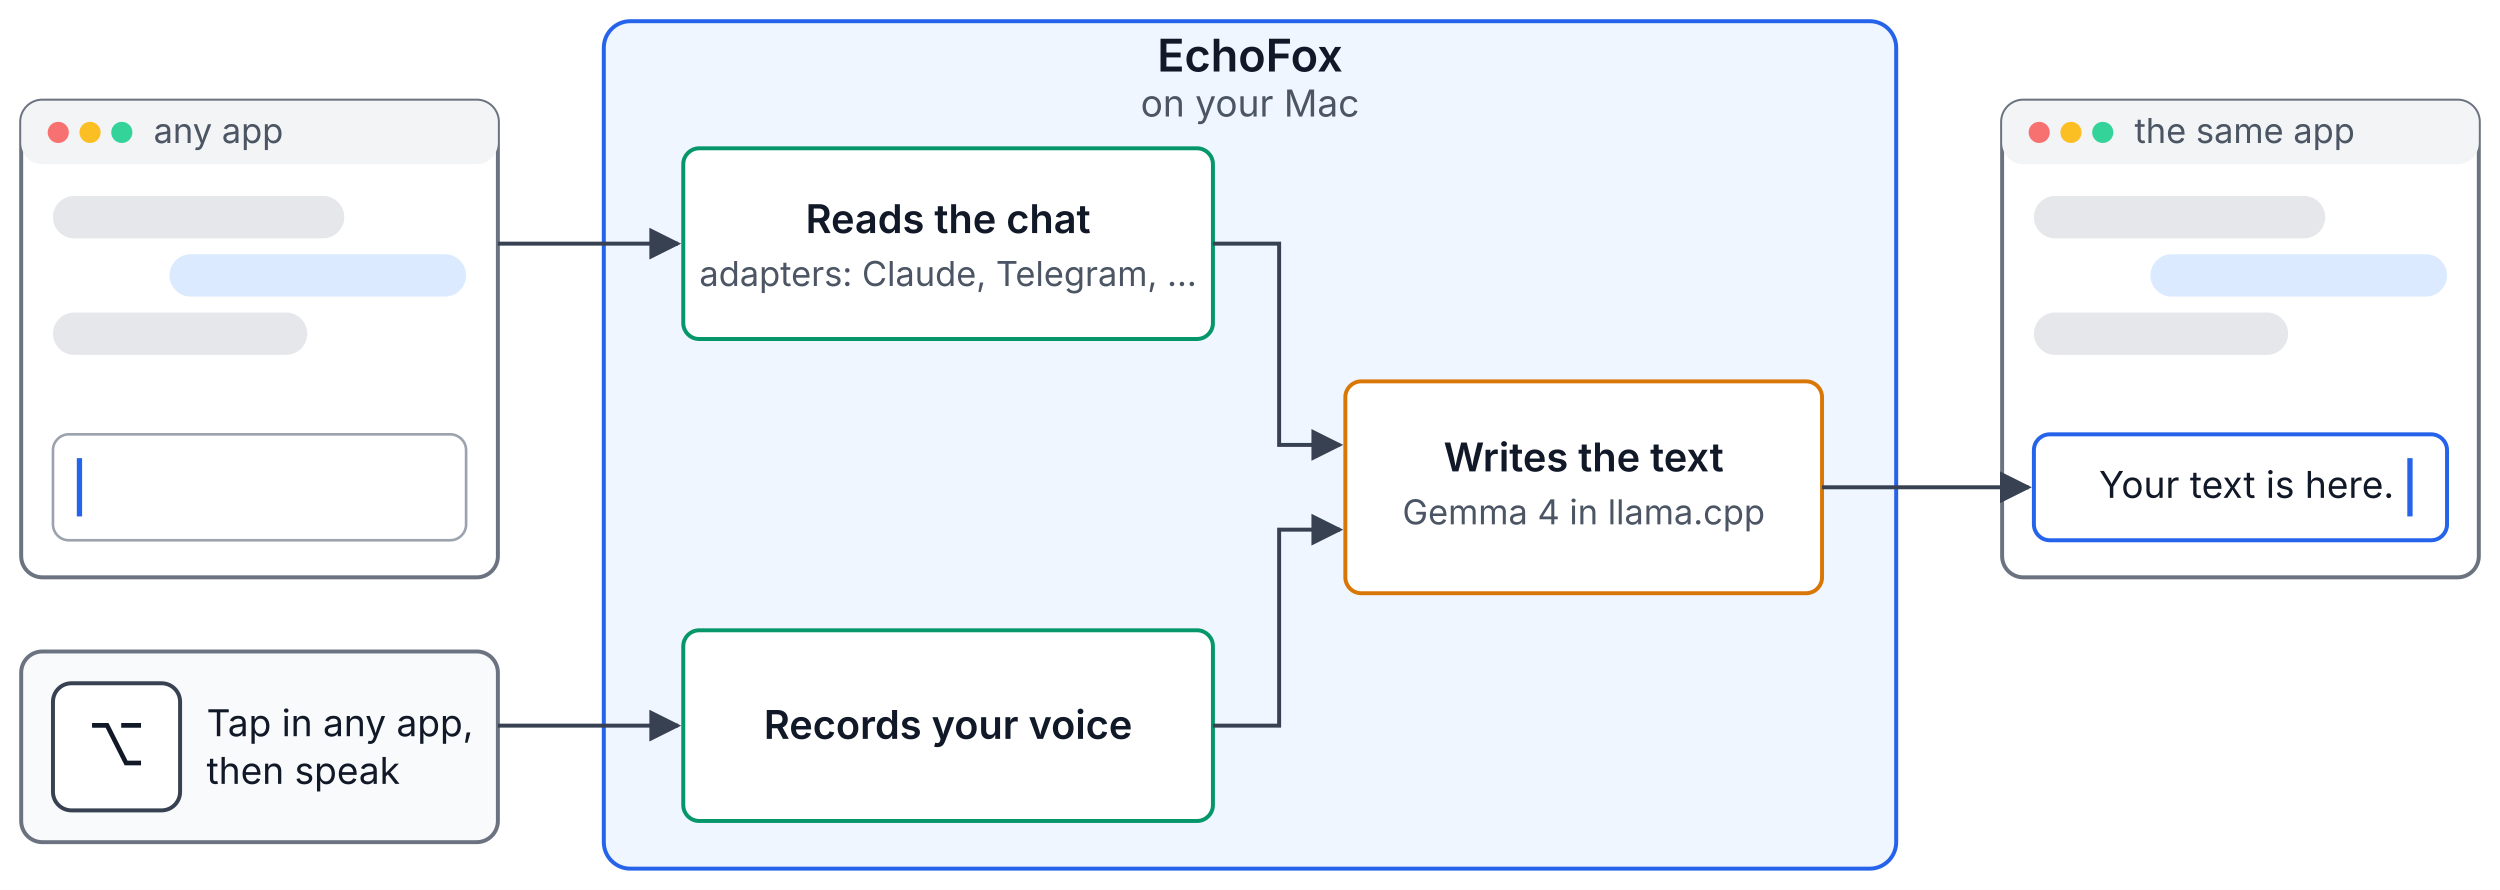
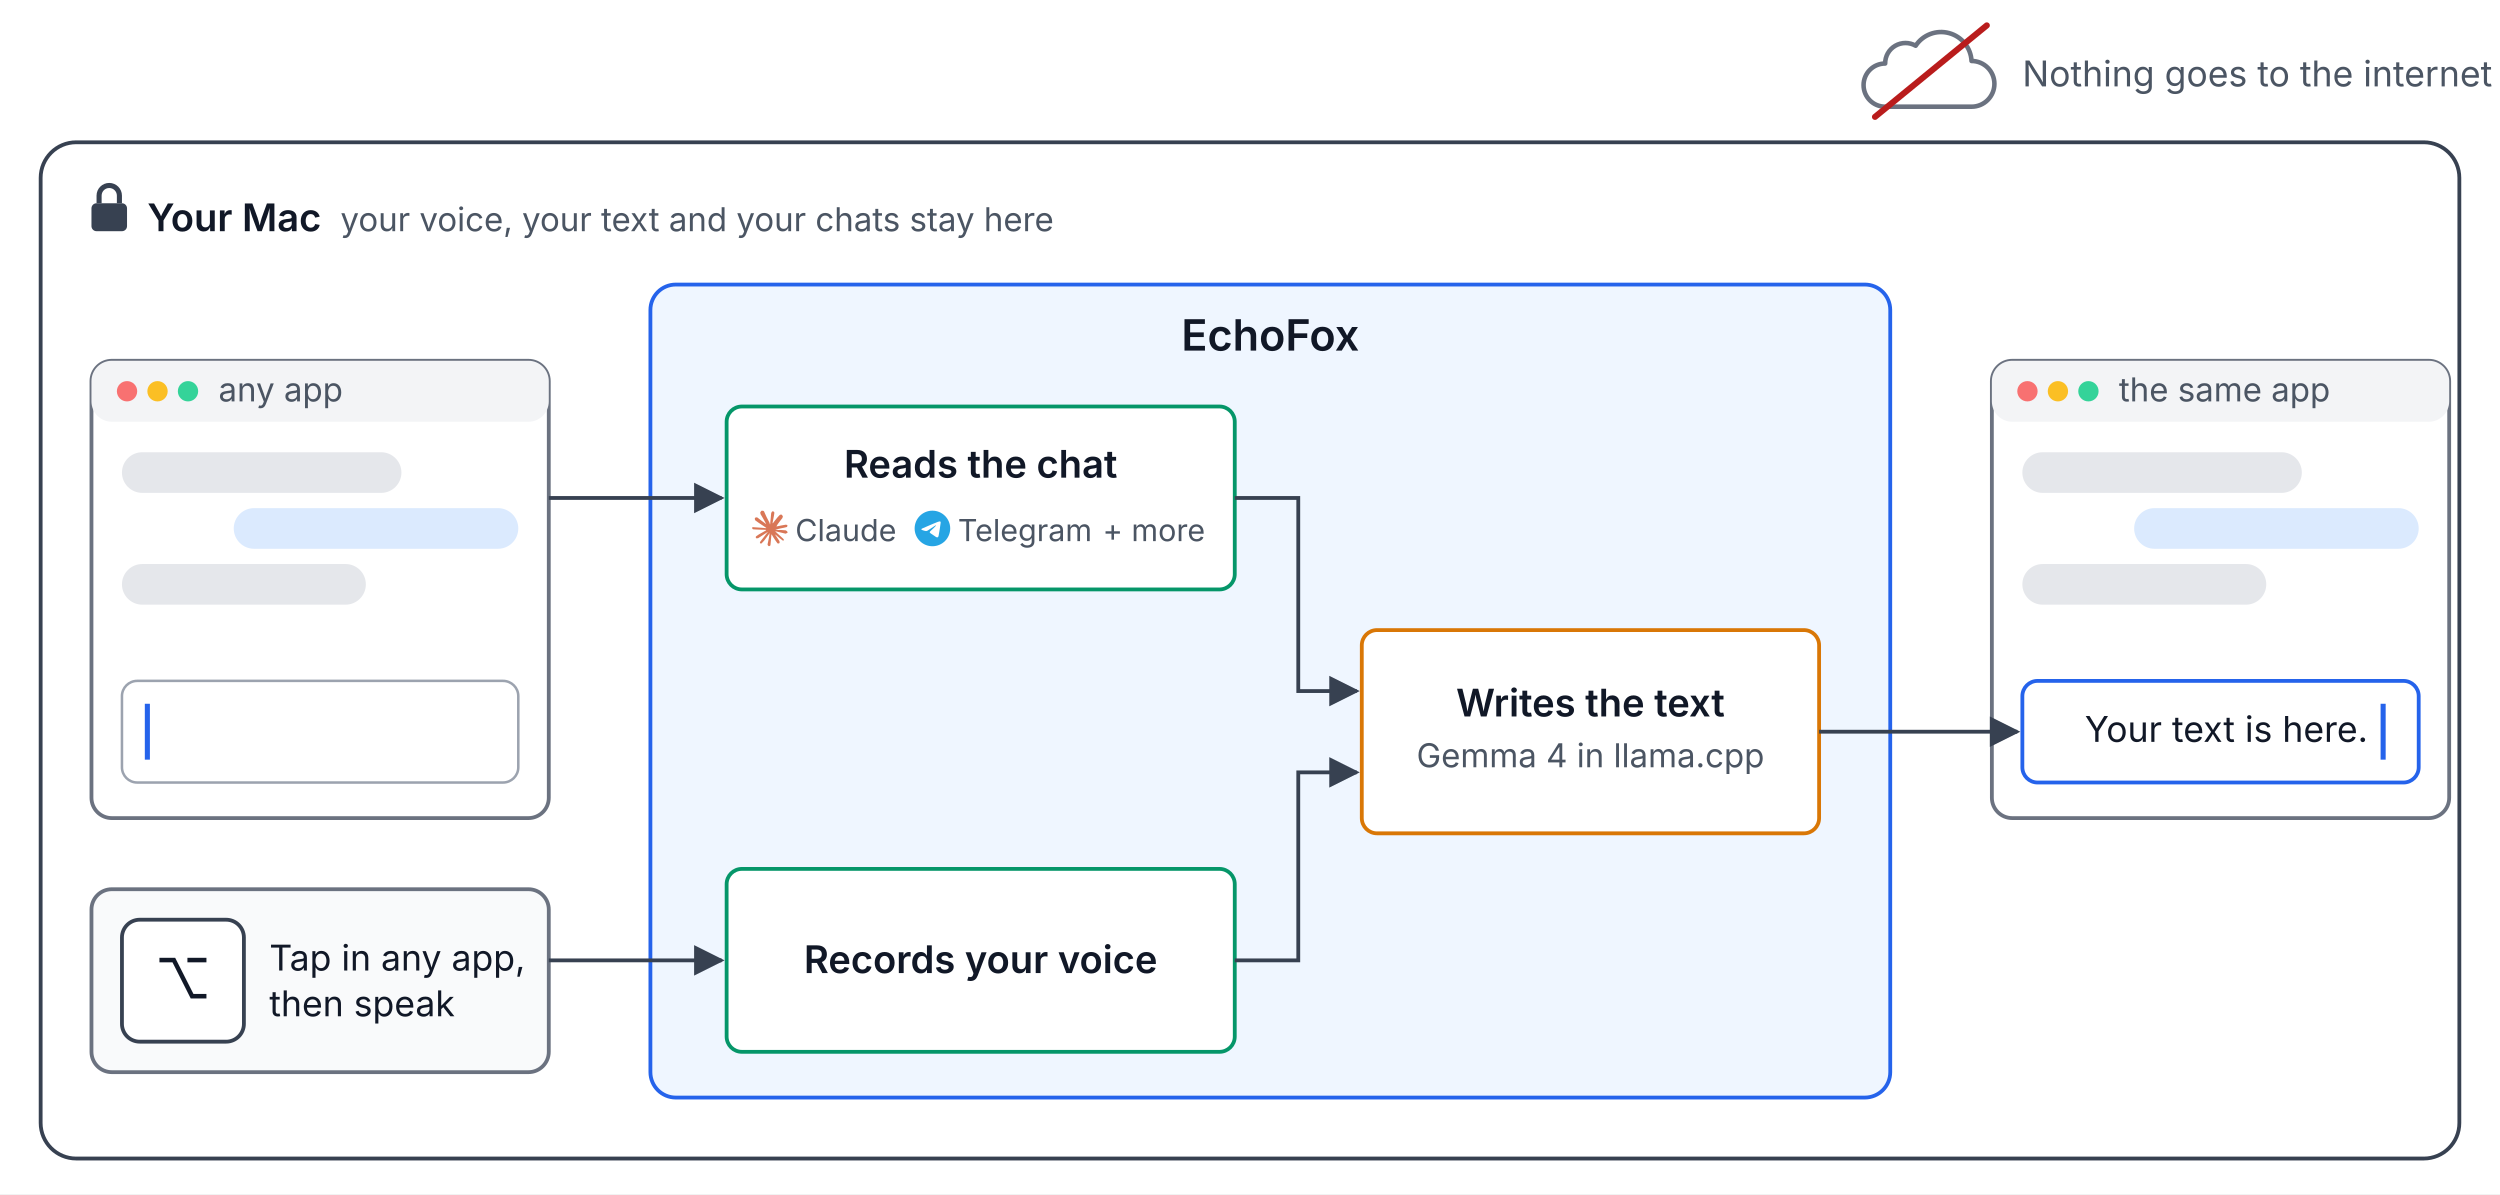
- <svg xmlns="http://www.w3.org/2000/svg" viewBox="8 32 944 336" width="944" height="336">
-   <rect x="8" y="32" width="944" height="336" fill="#ffffff" />
+ <svg xmlns="http://www.w3.org/2000/svg" viewBox="0 0 984 470" width="984" height="470">
+   <rect x="0" y="0" width="984" height="470" fill="#ffffff" />
  <defs>
    <marker id="arrow" viewBox="0 0 10 10" refX="9" refY="5" markerWidth="8" markerHeight="8" orient="auto">
      <path d="M0,0 L10,5 L0,10 z" fill="#374151" />
    </marker>
  </defs>
  <g font-family="system-ui, -apple-system, 'Segoe UI', sans-serif" fill="#111827">
-     <rect x="16" y="70" width="180" height="180" rx="8" fill="#ffffff" stroke="#6b7280" stroke-width="1.5" />
-     <rect x="16" y="70" width="180" height="24" rx="8" fill="#f3f4f6" />
-     <circle cx="30" cy="82" r="4" fill="#f87171" />
-     <circle cx="42" cy="82" r="4" fill="#fbbf24" />
-     <circle cx="54" cy="82" r="4" fill="#34d399" />
-     <text x="66" y="86" font-size="13" fill="#4b5563">any app</text>
-     <rect x="28" y="106" width="110" height="16" rx="8" fill="#e5e7eb" />
-     <rect x="72" y="128" width="112" height="16" rx="8" fill="#dbeafe" />
-     <rect x="28" y="150" width="96" height="16" rx="8" fill="#e5e7eb" />
-     <rect x="28" y="196" width="156" height="40" rx="6" fill="#ffffff" stroke="#9ca3af" />
-     <line x1="38" y1="205" x2="38" y2="227" stroke="#2563eb" stroke-width="2" />
-     <rect x="16" y="278" width="180" height="72" rx="8" fill="#f9fafb" stroke="#6b7280" stroke-width="1.5" />
-     <rect x="28" y="290" width="48" height="48" rx="7" fill="#ffffff" stroke="#374151" stroke-width="1.5" />
-     <text x="52" y="321" font-size="22" text-anchor="middle">⌥</text>
-     <text x="86" y="310" font-size="14">Tap in any app,</text>
-     <text x="86" y="328" font-size="14">then speak</text>
-     <rect x="236" y="40" width="488" height="320" rx="10" fill="#eff6ff" stroke="#2563eb" stroke-width="1.5" />
-     <text x="480" y="59" font-size="17" font-weight="600" text-anchor="middle">EchoFox</text>
-     <text x="480" y="76" font-size="14" fill="#4b5563" text-anchor="middle">on your Mac</text>
-     <rect x="266" y="88" width="200" height="72" rx="6" fill="#ffffff" stroke="#059669" stroke-width="1.5" />
-     <text x="366" y="120" font-size="15" text-anchor="middle" font-weight="600">Reads the chat</text>
-     <text x="366" y="140" font-size="13" fill="#4b5563" text-anchor="middle">adapters: Claude, Telegram, …</text>
-     <rect x="266" y="270" width="200" height="72" rx="6" fill="#ffffff" stroke="#059669" stroke-width="1.5" />
-     <text x="366" y="311" font-size="15" text-anchor="middle" font-weight="600">Records your voice</text>
-     <rect x="516" y="176" width="180" height="80" rx="6" fill="#ffffff" stroke="#d97706" stroke-width="1.5" />
-     <text x="606" y="210" font-size="15" text-anchor="middle" font-weight="600">Writes the text</text>
-     <text x="606" y="230" font-size="13" fill="#4b5563" text-anchor="middle">Gemma 4 in llama.cpp</text>
-     <rect x="764" y="70" width="180" height="180" rx="8" fill="#ffffff" stroke="#6b7280" stroke-width="1.5" />
-     <rect x="764" y="70" width="180" height="24" rx="8" fill="#f3f4f6" />
-     <circle cx="778" cy="82" r="4" fill="#f87171" />
-     <circle cx="790" cy="82" r="4" fill="#fbbf24" />
-     <circle cx="802" cy="82" r="4" fill="#34d399" />
-     <text x="814" y="86" font-size="13" fill="#4b5563">the same app</text>
-     <rect x="776" y="106" width="110" height="16" rx="8" fill="#e5e7eb" />
-     <rect x="820" y="128" width="112" height="16" rx="8" fill="#dbeafe" />
-     <rect x="776" y="150" width="96" height="16" rx="8" fill="#e5e7eb" />
-     <rect x="776" y="196" width="156" height="40" rx="6" fill="#ffffff" stroke="#2563eb" stroke-width="1.5" />
-     <text x="912" y="220" font-size="14" text-anchor="end">Your text is here.</text>
-     <line x1="918" y1="205" x2="918" y2="227" stroke="#2563eb" stroke-width="2" />
-     <line x1="196" y1="124" x2="264" y2="124" stroke="#374151" stroke-width="1.5" marker-end="url(#arrow)" />
-     <line x1="196" y1="306" x2="264" y2="306" stroke="#374151" stroke-width="1.5" marker-end="url(#arrow)" />
-     <path d="M466,124 L491,124 L491,200 L514,200" fill="none" stroke="#374151" stroke-width="1.5" marker-end="url(#arrow)" />
-     <path d="M466,306 L491,306 L491,232 L514,232" fill="none" stroke="#374151" stroke-width="1.5" marker-end="url(#arrow)" />
-     <line x1="696" y1="216" x2="774" y2="216" stroke="#374151" stroke-width="1.5" marker-end="url(#arrow)" />
+     <path d="M742,42 h34 a9,9 0 0 0 0,-18 a12,12 0 0 0 -22,-6 a8,8 0 0 0 -12,7 a8.5,8.5 0 0 0 0,17 z" fill="none" stroke="#6b7280" stroke-width="1.8" stroke-linejoin="round" />
+     <line x1="738" y1="46" x2="782" y2="10" stroke="#b91c1c" stroke-width="2.4" stroke-linecap="round" />
+     <text x="796" y="34" font-size="14" fill="#4b5563">Nothing goes to the internet</text>
+     <rect x="16" y="56" width="952" height="400" rx="14" fill="none" stroke="#374151" stroke-width="1.5" />
+     <rect x="36" y="80" width="14" height="11" rx="2" fill="#374151" />
+     <path d="M39,80 v-3 a4,4 0 0 1 8,0 v3" fill="none" stroke="#374151" stroke-width="2" />
+     <text x="58" y="91" font-size="15" font-weight="600">Your Mac</text>
+     <text x="134" y="91" font-size="13" fill="#4b5563">your voice, your text and your chats stay here</text>
+     <g transform="translate(20,72)">
+       <rect x="16" y="70" width="180" height="180" rx="8" fill="#ffffff" stroke="#6b7280" stroke-width="1.5" />
+       <rect x="16" y="70" width="180" height="24" rx="8" fill="#f3f4f6" />
+       <circle cx="30" cy="82" r="4" fill="#f87171" />
+       <circle cx="42" cy="82" r="4" fill="#fbbf24" />
+       <circle cx="54" cy="82" r="4" fill="#34d399" />
+       <text x="66" y="86" font-size="13" fill="#4b5563">any app</text>
+       <rect x="28" y="106" width="110" height="16" rx="8" fill="#e5e7eb" />
+       <rect x="72" y="128" width="112" height="16" rx="8" fill="#dbeafe" />
+       <rect x="28" y="150" width="96" height="16" rx="8" fill="#e5e7eb" />
+       <rect x="28" y="196" width="156" height="40" rx="6" fill="#ffffff" stroke="#9ca3af" />
+       <line x1="38" y1="205" x2="38" y2="227" stroke="#2563eb" stroke-width="2" />
+       <rect x="16" y="278" width="180" height="72" rx="8" fill="#f9fafb" stroke="#6b7280" stroke-width="1.5" />
+       <rect x="28" y="290" width="48" height="48" rx="7" fill="#ffffff" stroke="#374151" stroke-width="1.5" />
+       <text x="52" y="321" font-size="22" text-anchor="middle">⌥</text>
+       <text x="86" y="310" font-size="14">Tap in any app,</text>
+       <text x="86" y="328" font-size="14">then speak</text>
+       <rect x="236" y="40" width="488" height="320" rx="10" fill="#eff6ff" stroke="#2563eb" stroke-width="1.5" />
+       <text x="480" y="66" font-size="17" font-weight="600" text-anchor="middle">EchoFox</text>
+       <rect x="266" y="88" width="200" height="72" rx="6" fill="#ffffff" stroke="#059669" stroke-width="1.5" />
+       <text x="366" y="116" font-size="15" text-anchor="middle" font-weight="600">Reads the chat</text>
+       <g transform="translate(276,129) scale(0.5833)" fill="#D97757">
+         <path d="m4.714 15.956 4.717-2.647.079-.231-.079-.128h-.231l-.789-.049-2.696-.073-2.337-.097-2.265-.121-.571-.121-.534-.704.055-.352.48-.322.686.061 1.518.103 2.277.158 1.651.097 2.447.255h.389l.055-.158-.134-.097-.103-.097L6.973 9.836l-2.55-1.688-1.336-.971-.723-.492-.364-.461-.158-1.008.656-.723.88.061.225.061.892.686 1.906 1.475 2.489 1.834.364.303.146-.103.018-.073-.164-.273-1.354-2.447-1.445-2.489-.643-1.032-.17-.619c-.061-.255-.103-.467-.103-.729L6.287.134 6.7 0l.996.134.419.364.619 1.415 1.002 2.228 1.554 3.03.455.898.243.832.091.255h.158v-.146l.128-1.706.237-2.095.231-2.696.079-.759.376-.911.747-.492.583.279.48.686-.067.443-.285 1.852-.559 2.902-.364 1.943h.212l.243-.243.984-1.305 1.651-2.064.729-.82.85-.905.546-.431h1.032l.759 1.129-.34 1.166-1.062 1.348-.88 1.141-1.263 1.7-.789 1.36.073.109.188-.018 2.853-.607 1.542-.279 1.84-.316.832.389.091.395-.328.807-1.967.486-2.307.461-3.436.814-.043.03.049.061 1.548.146.662.036h1.621l3.018.225.789.522.474.638-.079.486-1.214.619-1.639-.389-3.825-.911-1.311-.328h-.182v.109l1.093 1.069 2.003 1.809 2.507 2.331.128.577-.322.455-.34-.049-2.204-1.657-.85-.747-1.925-1.621h-.128v.17l.443.65 2.344 3.521.121 1.081-.17.352-.607.212-.668-.121-1.372-1.925L14.38 17.959l-1.141-1.943-.14.079-.674 7.255-.316.37-.729.279-.607-.461-.322-.747.322-1.475.389-1.925.316-1.53.285-1.9.17-.631-.012-.043-.14.018-1.433 1.967-2.18 2.945-1.724 1.846-.413.164-.716-.37.067-.662.401-.589 2.386-3.036 1.439-1.882.929-1.087-.006-.158h-.055l-6.338 4.116-1.129.146-.486-.455.061-.747.231-.243 1.906-1.311Z" />
+       </g>
+       <text x="293" y="141" font-size="12" fill="#4b5563">Claude</text>
+       <g transform="translate(340,129) scale(0.5833)" fill="#26A5E4">
+         <path d="M11.944 0A12 12 0 0 0 0 12a12 12 0 0 0 12 12 12 12 0 0 0 12-12A12 12 0 0 0 12 0a12 12 0 0 0-.056 0zm4.962 7.224c.1-.002.321.023.465.14a.506.506 0 0 1 .171.325c.016.093.036.306.02.472-.18 1.898-.962 6.502-1.36 8.627-.168.9-.499 1.201-.82 1.23-.696.065-1.225-.46-1.9-.902-1.056-.693-1.653-1.124-2.678-1.8-1.185-.78-.417-1.21.258-1.91.177-.184 3.247-2.977 3.307-3.23.007-.032.014-.15-.056-.212s-.174-.041-.249-.024c-.106.024-1.793 1.14-5.061 3.345-.48.33-.913.49-1.302.48-.428-.008-1.252-.241-1.865-.44-.752-.245-1.349-.374-1.297-.789.027-.216.325-.437.893-.663 3.498-1.524 5.83-2.529 6.998-3.014 3.332-1.386 4.025-1.627 4.476-1.635z" />
+       </g>
+       <text x="357" y="141" font-size="12" fill="#4b5563">Telegram</text>
+       <text x="414" y="141" font-size="12" fill="#4b5563">+ more</text>
+       <rect x="266" y="270" width="200" height="72" rx="6" fill="#ffffff" stroke="#059669" stroke-width="1.5" />
+       <text x="366" y="311" font-size="15" text-anchor="middle" font-weight="600">Records your voice</text>
+       <rect x="516" y="176" width="180" height="80" rx="6" fill="#ffffff" stroke="#d97706" stroke-width="1.5" />
+       <text x="606" y="210" font-size="15" text-anchor="middle" font-weight="600">Writes the text</text>
+       <text x="606" y="230" font-size="13" fill="#4b5563" text-anchor="middle">Gemma 4 in llama.cpp</text>
+       <rect x="764" y="70" width="180" height="180" rx="8" fill="#ffffff" stroke="#6b7280" stroke-width="1.5" />
+       <rect x="764" y="70" width="180" height="24" rx="8" fill="#f3f4f6" />
+       <circle cx="778" cy="82" r="4" fill="#f87171" />
+       <circle cx="790" cy="82" r="4" fill="#fbbf24" />
+       <circle cx="802" cy="82" r="4" fill="#34d399" />
+       <text x="814" y="86" font-size="13" fill="#4b5563">the same app</text>
+       <rect x="776" y="106" width="110" height="16" rx="8" fill="#e5e7eb" />
+       <rect x="820" y="128" width="112" height="16" rx="8" fill="#dbeafe" />
+       <rect x="776" y="150" width="96" height="16" rx="8" fill="#e5e7eb" />
+       <rect x="776" y="196" width="156" height="40" rx="6" fill="#ffffff" stroke="#2563eb" stroke-width="1.5" />
+       <text x="912" y="220" font-size="14" text-anchor="end">Your text is here.</text>
+       <line x1="918" y1="205" x2="918" y2="227" stroke="#2563eb" stroke-width="2" />
+       <line x1="196" y1="124" x2="264" y2="124" stroke="#374151" stroke-width="1.5" marker-end="url(#arrow)" />
+       <line x1="196" y1="306" x2="264" y2="306" stroke="#374151" stroke-width="1.5" marker-end="url(#arrow)" />
+       <path d="M466,124 L491,124 L491,200 L514,200" fill="none" stroke="#374151" stroke-width="1.5" marker-end="url(#arrow)" />
+       <path d="M466,306 L491,306 L491,232 L514,232" fill="none" stroke="#374151" stroke-width="1.5" marker-end="url(#arrow)" />
+       <line x1="696" y1="216" x2="774" y2="216" stroke="#374151" stroke-width="1.5" marker-end="url(#arrow)" />
+     </g>
  </g>
</svg>
